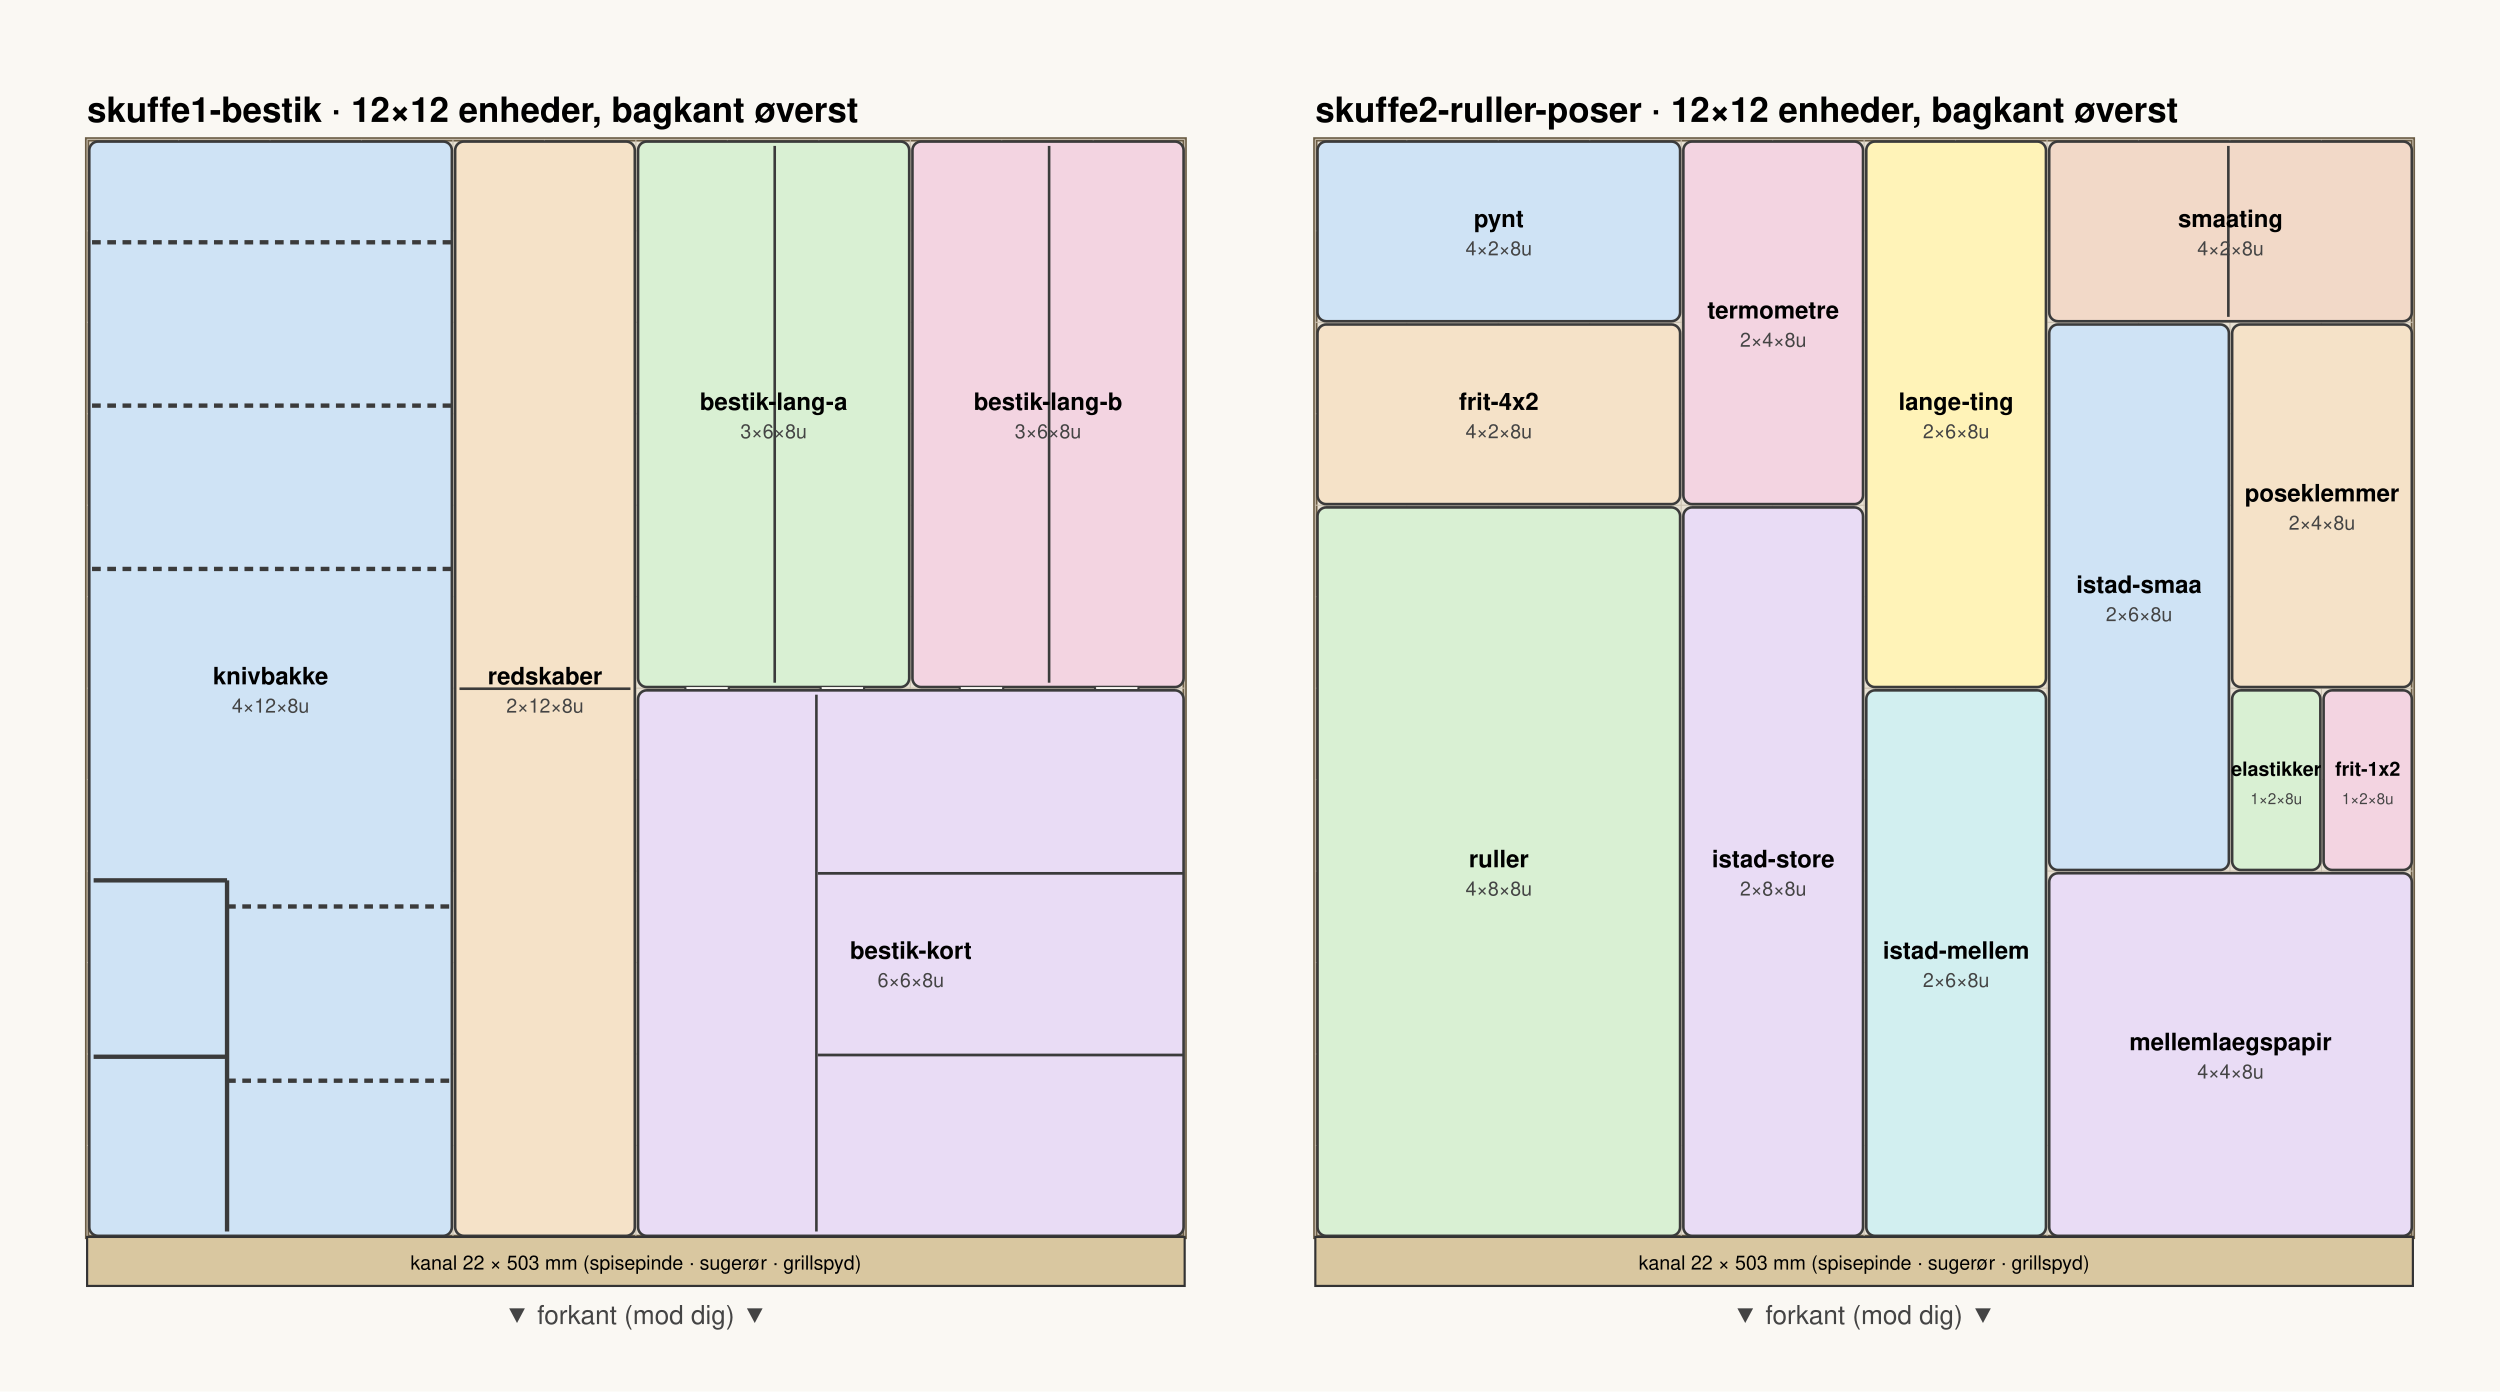
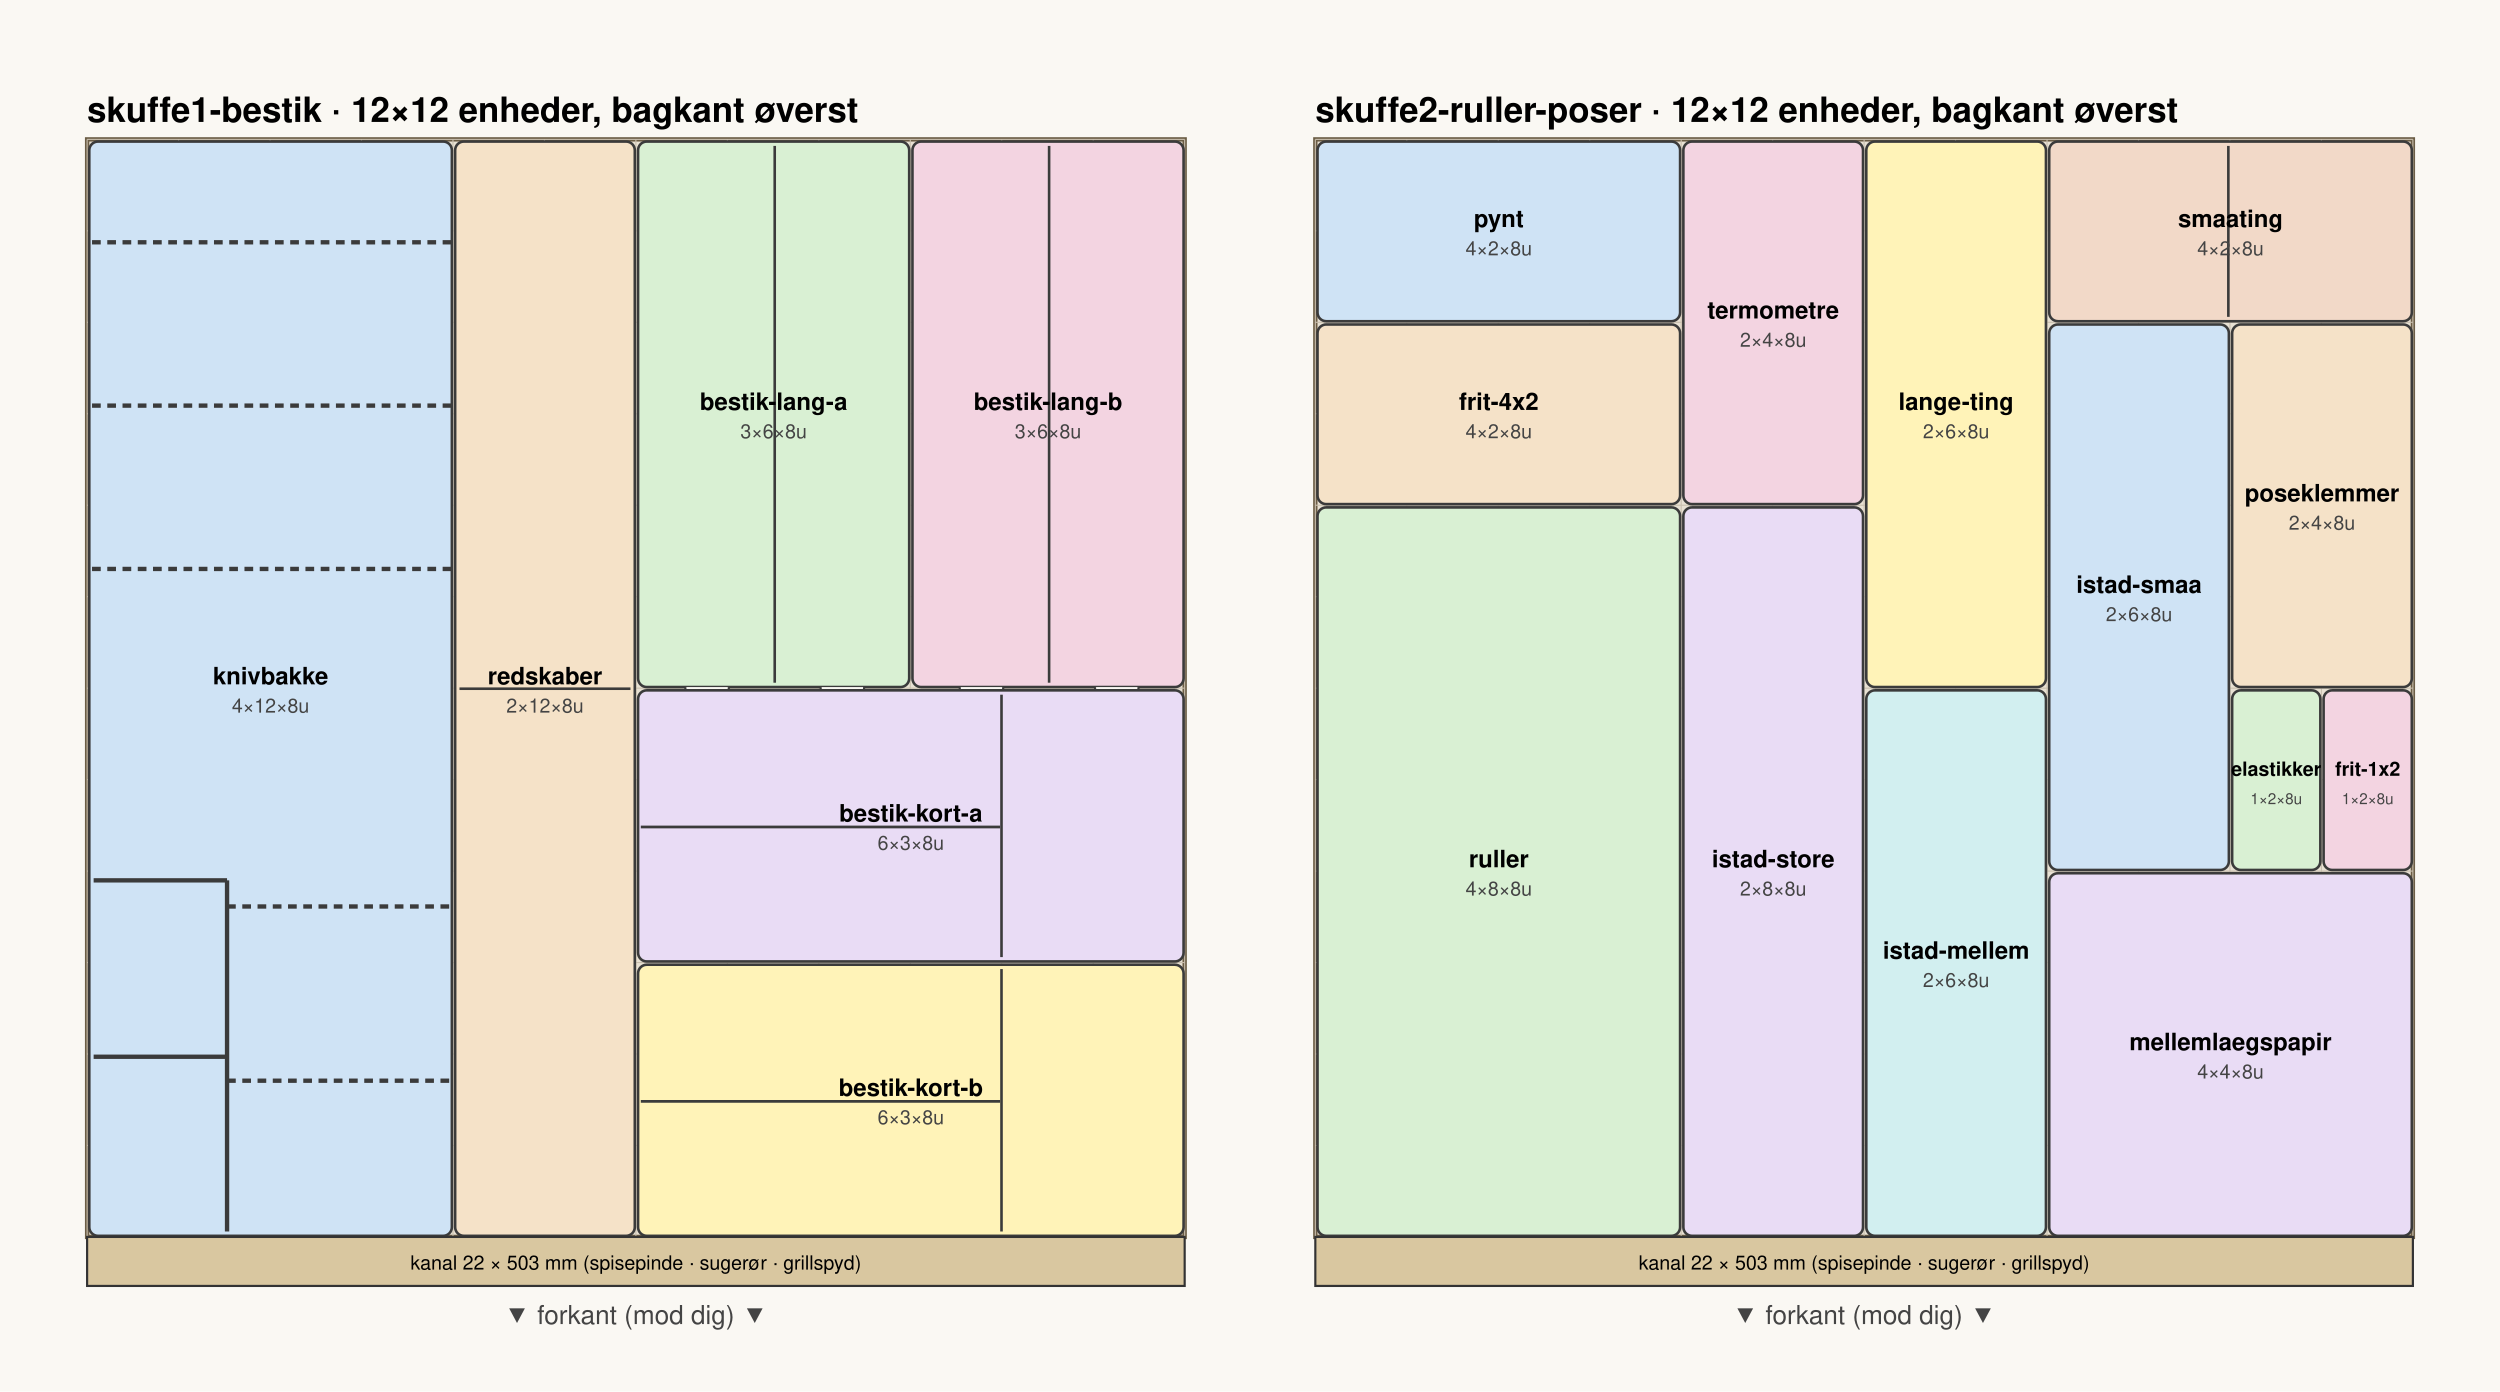
<svg xmlns="http://www.w3.org/2000/svg" width="1148.0" height="639.0" viewBox="0 0 1148.0 639.0" font-family="Helvetica, Arial, sans-serif">
  <rect width="100%" height="100%" fill="#faf8f3" />
  <text x="40.0" y="56" font-size="16" font-weight="bold">skuffe1-bestik  ·  12×12 enheder, bagkant øverst</text>
  <rect x="40.0" y="64" width="504.0" height="504.0" fill="#e8e1d3" stroke="#6b5d45" stroke-width="2" />
  <line x1="40.0" y1="64" x2="40.0" y2="568.0" stroke="#c9bfae" stroke-width="0.5" />
  <line x1="82.0" y1="64" x2="82.0" y2="568.0" stroke="#c9bfae" stroke-width="0.5" />
  <line x1="124.0" y1="64" x2="124.0" y2="568.0" stroke="#c9bfae" stroke-width="0.5" />
  <line x1="166.0" y1="64" x2="166.0" y2="568.0" stroke="#c9bfae" stroke-width="0.5" />
  <line x1="208.0" y1="64" x2="208.0" y2="568.0" stroke="#c9bfae" stroke-width="0.5" />
  <line x1="250.0" y1="64" x2="250.0" y2="568.0" stroke="#c9bfae" stroke-width="0.5" />
  <line x1="292.0" y1="64" x2="292.0" y2="568.0" stroke="#c9bfae" stroke-width="0.5" />
  <line x1="334.0" y1="64" x2="334.0" y2="568.0" stroke="#c9bfae" stroke-width="0.5" />
  <line x1="376.0" y1="64" x2="376.0" y2="568.0" stroke="#c9bfae" stroke-width="0.5" />
  <line x1="418.0" y1="64" x2="418.0" y2="568.0" stroke="#c9bfae" stroke-width="0.5" />
  <line x1="460.0" y1="64" x2="460.0" y2="568.0" stroke="#c9bfae" stroke-width="0.5" />
  <line x1="502.0" y1="64" x2="502.0" y2="568.0" stroke="#c9bfae" stroke-width="0.5" />
  <line x1="544.0" y1="64" x2="544.0" y2="568.0" stroke="#c9bfae" stroke-width="0.5" />
  <line x1="40.0" y1="64.0" x2="544.0" y2="64.0" stroke="#c9bfae" stroke-width="0.5" />
  <line x1="40.0" y1="106.0" x2="544.0" y2="106.0" stroke="#c9bfae" stroke-width="0.5" />
  <line x1="40.0" y1="148.0" x2="544.0" y2="148.0" stroke="#c9bfae" stroke-width="0.5" />
  <line x1="40.0" y1="190.0" x2="544.0" y2="190.0" stroke="#c9bfae" stroke-width="0.5" />
  <line x1="40.0" y1="232.0" x2="544.0" y2="232.0" stroke="#c9bfae" stroke-width="0.5" />
  <line x1="40.0" y1="274.0" x2="544.0" y2="274.0" stroke="#c9bfae" stroke-width="0.5" />
  <line x1="40.0" y1="316.0" x2="544.0" y2="316.0" stroke="#c9bfae" stroke-width="0.5" />
  <line x1="40.0" y1="358.0" x2="544.0" y2="358.0" stroke="#c9bfae" stroke-width="0.5" />
  <line x1="40.0" y1="400.0" x2="544.0" y2="400.0" stroke="#c9bfae" stroke-width="0.5" />
  <line x1="40.0" y1="442.0" x2="544.0" y2="442.0" stroke="#c9bfae" stroke-width="0.5" />
  <line x1="40.0" y1="484.0" x2="544.0" y2="484.0" stroke="#c9bfae" stroke-width="0.5" />
  <line x1="40.0" y1="526.0" x2="544.0" y2="526.0" stroke="#c9bfae" stroke-width="0.5" />
  <line x1="40.0" y1="568.0" x2="544.0" y2="568.0" stroke="#c9bfae" stroke-width="0.5" />
  <rect x="41.0" y="65.0" width="166.5" height="502.5" rx="4" fill="#cfe3f5" stroke="#3b3b3b" stroke-width="1.2" />
  <line x1="42.26" y1="111.26" x2="207.24" y2="111.26" stroke="#3b3b3b" stroke-width="2" stroke-dasharray="4 3" />
  <line x1="42.26" y1="186.26" x2="207.24" y2="186.26" stroke="#3b3b3b" stroke-width="2" stroke-dasharray="4 3" />
  <line x1="42.26" y1="261.26" x2="207.24" y2="261.26" stroke="#3b3b3b" stroke-width="2" stroke-dasharray="4 3" />
  <line x1="104.26" y1="416.26" x2="207.24" y2="416.26" stroke="#3b3b3b" stroke-width="2" stroke-dasharray="4 3" />
  <line x1="104.26" y1="496.26" x2="207.24" y2="496.26" stroke="#3b3b3b" stroke-width="2" stroke-dasharray="4 3" />
  <line x1="104.26" y1="404.26" x2="104.26" y2="565.5" stroke="#3b3b3b" stroke-width="2" />
  <line x1="43.0" y1="404.26" x2="104.26" y2="404.26" stroke="#3b3b3b" stroke-width="2" />
  <line x1="43.0" y1="485.26" x2="104.26" y2="485.26" stroke="#3b3b3b" stroke-width="2" />
  <text x="124.25" y="314.25" font-size="11" text-anchor="middle" font-weight="bold">knivbakke</text>
  <text x="124.25" y="327.25" font-size="9" text-anchor="middle" fill="#444">4×12×8u</text>
  <rect x="209.0" y="65.0" width="82.5" height="502.5" rx="4" fill="#f5e2c8" stroke="#3b3b3b" stroke-width="1.2" />
  <line x1="211.0" y1="316.26" x2="289.5" y2="316.26" stroke="#3b3b3b" stroke-width="1.2" />
  <text x="250.25" y="314.25" font-size="11" text-anchor="middle" font-weight="bold">redskaber</text>
  <text x="250.25" y="327.25" font-size="9" text-anchor="middle" fill="#444">2×12×8u</text>
  <rect x="293.0" y="65.0" width="124.5" height="250.5" rx="4" fill="#d9f0d3" stroke="#3b3b3b" stroke-width="1.2" />
  <line x1="355.75" y1="67.0" x2="355.75" y2="313.5" stroke="#3b3b3b" stroke-width="1.2" />
  <path d="M 314.69 315.5 a 10 10 0 0 0 20 0" fill="#faf8f3" stroke="#3b3b3b" stroke-width="1" />
  <path d="M 376.81 315.5 a 10 10 0 0 0 20 0" fill="#faf8f3" stroke="#3b3b3b" stroke-width="1" />
  <text x="355.25" y="188.25" font-size="11" text-anchor="middle" font-weight="bold">bestik-lang-a</text>
  <text x="355.25" y="201.25" font-size="9" text-anchor="middle" fill="#444">3×6×8u</text>
  <rect x="419.0" y="65.0" width="124.5" height="250.5" rx="4" fill="#f3d4e1" stroke="#3b3b3b" stroke-width="1.2" />
  <line x1="481.75" y1="67.0" x2="481.75" y2="313.5" stroke="#3b3b3b" stroke-width="1.2" />
  <path d="M 440.69 315.5 a 10 10 0 0 0 20 0" fill="#faf8f3" stroke="#3b3b3b" stroke-width="1" />
  <path d="M 502.81 315.5 a 10 10 0 0 0 20 0" fill="#faf8f3" stroke="#3b3b3b" stroke-width="1" />
  <text x="481.25" y="188.25" font-size="11" text-anchor="middle" font-weight="bold">bestik-lang-b</text>
  <text x="481.25" y="201.25" font-size="9" text-anchor="middle" fill="#444">3×6×8u</text>
-   <rect x="293.0" y="317.0" width="250.5" height="250.5" rx="4" fill="#e9dcf5" stroke="#3b3b3b" stroke-width="1.2" />
-   <line x1="374.89" y1="319.0" x2="374.89" y2="565.5" stroke="#3b3b3b" stroke-width="1.2" />
-   <rect x="375.52" y="400.413" width="167.72" height="1.26" fill="#3b3b3b" />
-   <rect x="375.52" y="483.827" width="167.72" height="1.26" fill="#3b3b3b" />
-   <text x="418.25" y="440.25" font-size="11" text-anchor="middle" font-weight="bold">bestik-kort</text>
-   <text x="418.25" y="453.25" font-size="9" text-anchor="middle" fill="#444">6×6×8u</text>
+   <rect x="293.0" y="317.0" width="250.5" height="124.5" rx="4" fill="#e9dcf5" stroke="#3b3b3b" stroke-width="1.2" />
+   <line x1="459.89" y1="319.0" x2="459.89" y2="439.5" stroke="#3b3b3b" stroke-width="1.2" />
+   <rect x="294.26" y="379.12" width="165.0" height="1.26" fill="#3b3b3b" />
+   <text x="418.25" y="377.25" font-size="11" text-anchor="middle" font-weight="bold">bestik-kort-a</text>
+   <text x="418.25" y="390.25" font-size="9" text-anchor="middle" fill="#444">6×3×8u</text>
+   <rect x="293.0" y="443.0" width="250.5" height="124.5" rx="4" fill="#fff3b8" stroke="#3b3b3b" stroke-width="1.2" />
+   <line x1="459.89" y1="445.0" x2="459.89" y2="565.5" stroke="#3b3b3b" stroke-width="1.2" />
+   <rect x="294.26" y="505.12" width="165.0" height="1.26" fill="#3b3b3b" />
+   <text x="418.25" y="503.25" font-size="11" text-anchor="middle" font-weight="bold">bestik-kort-b</text>
+   <text x="418.25" y="516.25" font-size="9" text-anchor="middle" fill="#444">6×3×8u</text>
  <rect x="40.0" y="568.0" width="504.0" height="22.5" fill="#d9c7a0" stroke="#333" stroke-width="1" />
  <text x="292.0" y="583.0" font-size="9" text-anchor="middle">kanal 22 × 503 mm (spisepinde · sugerør · grillspyd)</text>
  <text x="292.0" y="608.0" font-size="12" text-anchor="middle" fill="#444">▼ forkant (mod dig) ▼</text>
  <text x="604.0" y="56" font-size="16" font-weight="bold">skuffe2-ruller-poser  ·  12×12 enheder, bagkant øverst</text>
  <rect x="604.0" y="64" width="504.0" height="504.0" fill="#e8e1d3" stroke="#6b5d45" stroke-width="2" />
  <line x1="604.0" y1="64" x2="604.0" y2="568.0" stroke="#c9bfae" stroke-width="0.5" />
  <line x1="646.0" y1="64" x2="646.0" y2="568.0" stroke="#c9bfae" stroke-width="0.5" />
  <line x1="688.0" y1="64" x2="688.0" y2="568.0" stroke="#c9bfae" stroke-width="0.5" />
  <line x1="730.0" y1="64" x2="730.0" y2="568.0" stroke="#c9bfae" stroke-width="0.5" />
  <line x1="772.0" y1="64" x2="772.0" y2="568.0" stroke="#c9bfae" stroke-width="0.5" />
  <line x1="814.0" y1="64" x2="814.0" y2="568.0" stroke="#c9bfae" stroke-width="0.5" />
  <line x1="856.0" y1="64" x2="856.0" y2="568.0" stroke="#c9bfae" stroke-width="0.5" />
  <line x1="898.0" y1="64" x2="898.0" y2="568.0" stroke="#c9bfae" stroke-width="0.5" />
  <line x1="940.0" y1="64" x2="940.0" y2="568.0" stroke="#c9bfae" stroke-width="0.5" />
  <line x1="982.0" y1="64" x2="982.0" y2="568.0" stroke="#c9bfae" stroke-width="0.5" />
  <line x1="1024.0" y1="64" x2="1024.0" y2="568.0" stroke="#c9bfae" stroke-width="0.5" />
  <line x1="1066.0" y1="64" x2="1066.0" y2="568.0" stroke="#c9bfae" stroke-width="0.5" />
  <line x1="1108.0" y1="64" x2="1108.0" y2="568.0" stroke="#c9bfae" stroke-width="0.5" />
  <line x1="604.0" y1="64.0" x2="1108.0" y2="64.0" stroke="#c9bfae" stroke-width="0.5" />
  <line x1="604.0" y1="106.0" x2="1108.0" y2="106.0" stroke="#c9bfae" stroke-width="0.5" />
  <line x1="604.0" y1="148.0" x2="1108.0" y2="148.0" stroke="#c9bfae" stroke-width="0.5" />
  <line x1="604.0" y1="190.0" x2="1108.0" y2="190.0" stroke="#c9bfae" stroke-width="0.5" />
  <line x1="604.0" y1="232.0" x2="1108.0" y2="232.0" stroke="#c9bfae" stroke-width="0.5" />
  <line x1="604.0" y1="274.0" x2="1108.0" y2="274.0" stroke="#c9bfae" stroke-width="0.5" />
  <line x1="604.0" y1="316.0" x2="1108.0" y2="316.0" stroke="#c9bfae" stroke-width="0.5" />
  <line x1="604.0" y1="358.0" x2="1108.0" y2="358.0" stroke="#c9bfae" stroke-width="0.5" />
  <line x1="604.0" y1="400.0" x2="1108.0" y2="400.0" stroke="#c9bfae" stroke-width="0.5" />
  <line x1="604.0" y1="442.0" x2="1108.0" y2="442.0" stroke="#c9bfae" stroke-width="0.5" />
  <line x1="604.0" y1="484.0" x2="1108.0" y2="484.0" stroke="#c9bfae" stroke-width="0.5" />
  <line x1="604.0" y1="526.0" x2="1108.0" y2="526.0" stroke="#c9bfae" stroke-width="0.5" />
  <line x1="604.0" y1="568.0" x2="1108.0" y2="568.0" stroke="#c9bfae" stroke-width="0.5" />
  <rect x="605.0" y="65.0" width="166.5" height="82.5" rx="4" fill="#cfe3f5" stroke="#3b3b3b" stroke-width="1.2" />
  <text x="688.25" y="104.25" font-size="11" text-anchor="middle" font-weight="bold">pynt</text>
  <text x="688.25" y="117.25" font-size="9" text-anchor="middle" fill="#444">4×2×8u</text>
  <rect x="605.0" y="149.0" width="166.5" height="82.5" rx="4" fill="#f5e2c8" stroke="#3b3b3b" stroke-width="1.2" />
  <text x="688.25" y="188.25" font-size="11" text-anchor="middle" font-weight="bold">frit-4x2</text>
  <text x="688.25" y="201.25" font-size="9" text-anchor="middle" fill="#444">4×2×8u</text>
  <rect x="605.0" y="233.0" width="166.5" height="334.5" rx="4" fill="#d9f0d3" stroke="#3b3b3b" stroke-width="1.2" />
  <text x="688.25" y="398.25" font-size="11" text-anchor="middle" font-weight="bold">ruller</text>
  <text x="688.25" y="411.25" font-size="9" text-anchor="middle" fill="#444">4×8×8u</text>
  <rect x="773.0" y="65.0" width="82.5" height="166.5" rx="4" fill="#f3d4e1" stroke="#3b3b3b" stroke-width="1.2" />
  <text x="814.25" y="146.25" font-size="11" text-anchor="middle" font-weight="bold">termometre</text>
  <text x="814.25" y="159.25" font-size="9" text-anchor="middle" fill="#444">2×4×8u</text>
  <rect x="773.0" y="233.0" width="82.5" height="334.5" rx="4" fill="#e9dcf5" stroke="#3b3b3b" stroke-width="1.2" />
  <text x="814.25" y="398.25" font-size="11" text-anchor="middle" font-weight="bold">istad-store</text>
  <text x="814.25" y="411.25" font-size="9" text-anchor="middle" fill="#444">2×8×8u</text>
  <rect x="857.0" y="65.0" width="82.5" height="250.5" rx="4" fill="#fff3b8" stroke="#3b3b3b" stroke-width="1.2" />
  <text x="898.25" y="188.25" font-size="11" text-anchor="middle" font-weight="bold">lange-ting</text>
  <text x="898.25" y="201.25" font-size="9" text-anchor="middle" fill="#444">2×6×8u</text>
  <rect x="857.0" y="317.0" width="82.5" height="250.5" rx="4" fill="#d2eff0" stroke="#3b3b3b" stroke-width="1.2" />
  <text x="898.25" y="440.25" font-size="11" text-anchor="middle" font-weight="bold">istad-mellem</text>
  <text x="898.25" y="453.25" font-size="9" text-anchor="middle" fill="#444">2×6×8u</text>
  <rect x="941.0" y="65.0" width="166.5" height="82.5" rx="4" fill="#f2d9c8" stroke="#3b3b3b" stroke-width="1.2" />
  <line x1="1023.26" y1="67.0" x2="1023.26" y2="145.5" stroke="#3b3b3b" stroke-width="1.2" />
  <text x="1024.25" y="104.25" font-size="11" text-anchor="middle" font-weight="bold">smaating</text>
  <text x="1024.25" y="117.25" font-size="9" text-anchor="middle" fill="#444">4×2×8u</text>
  <rect x="941.0" y="149.0" width="82.5" height="250.5" rx="4" fill="#cfe3f5" stroke="#3b3b3b" stroke-width="1.2" />
  <text x="982.25" y="272.25" font-size="11" text-anchor="middle" font-weight="bold">istad-smaa</text>
  <text x="982.25" y="285.25" font-size="9" text-anchor="middle" fill="#444">2×6×8u</text>
  <rect x="1025.0" y="149.0" width="82.5" height="166.5" rx="4" fill="#f5e2c8" stroke="#3b3b3b" stroke-width="1.2" />
  <text x="1066.25" y="230.25" font-size="11" text-anchor="middle" font-weight="bold">poseklemmer</text>
  <text x="1066.25" y="243.25" font-size="9" text-anchor="middle" fill="#444">2×4×8u</text>
  <rect x="1025.0" y="317.0" width="40.5" height="82.5" rx="4" fill="#d9f0d3" stroke="#3b3b3b" stroke-width="1.2" />
  <text x="1045.25" y="356.25" font-size="9" text-anchor="middle" font-weight="bold">elastikker</text>
  <text x="1045.25" y="369.25" font-size="7" text-anchor="middle" fill="#444">1×2×8u</text>
  <rect x="1067.0" y="317.0" width="40.5" height="82.5" rx="4" fill="#f3d4e1" stroke="#3b3b3b" stroke-width="1.2" />
  <text x="1087.25" y="356.25" font-size="9" text-anchor="middle" font-weight="bold">frit-1x2</text>
  <text x="1087.25" y="369.25" font-size="7" text-anchor="middle" fill="#444">1×2×8u</text>
  <rect x="941.0" y="401.0" width="166.5" height="166.5" rx="4" fill="#e9dcf5" stroke="#3b3b3b" stroke-width="1.2" />
  <text x="1024.25" y="482.25" font-size="11" text-anchor="middle" font-weight="bold">mellemlaegspapir</text>
  <text x="1024.25" y="495.25" font-size="9" text-anchor="middle" fill="#444">4×4×8u</text>
  <rect x="604.0" y="568.0" width="504.0" height="22.5" fill="#d9c7a0" stroke="#333" stroke-width="1" />
  <text x="856.0" y="583.0" font-size="9" text-anchor="middle">kanal 22 × 503 mm (spisepinde · sugerør · grillspyd)</text>
  <text x="856.0" y="608.0" font-size="12" text-anchor="middle" fill="#444">▼ forkant (mod dig) ▼</text>
</svg>
